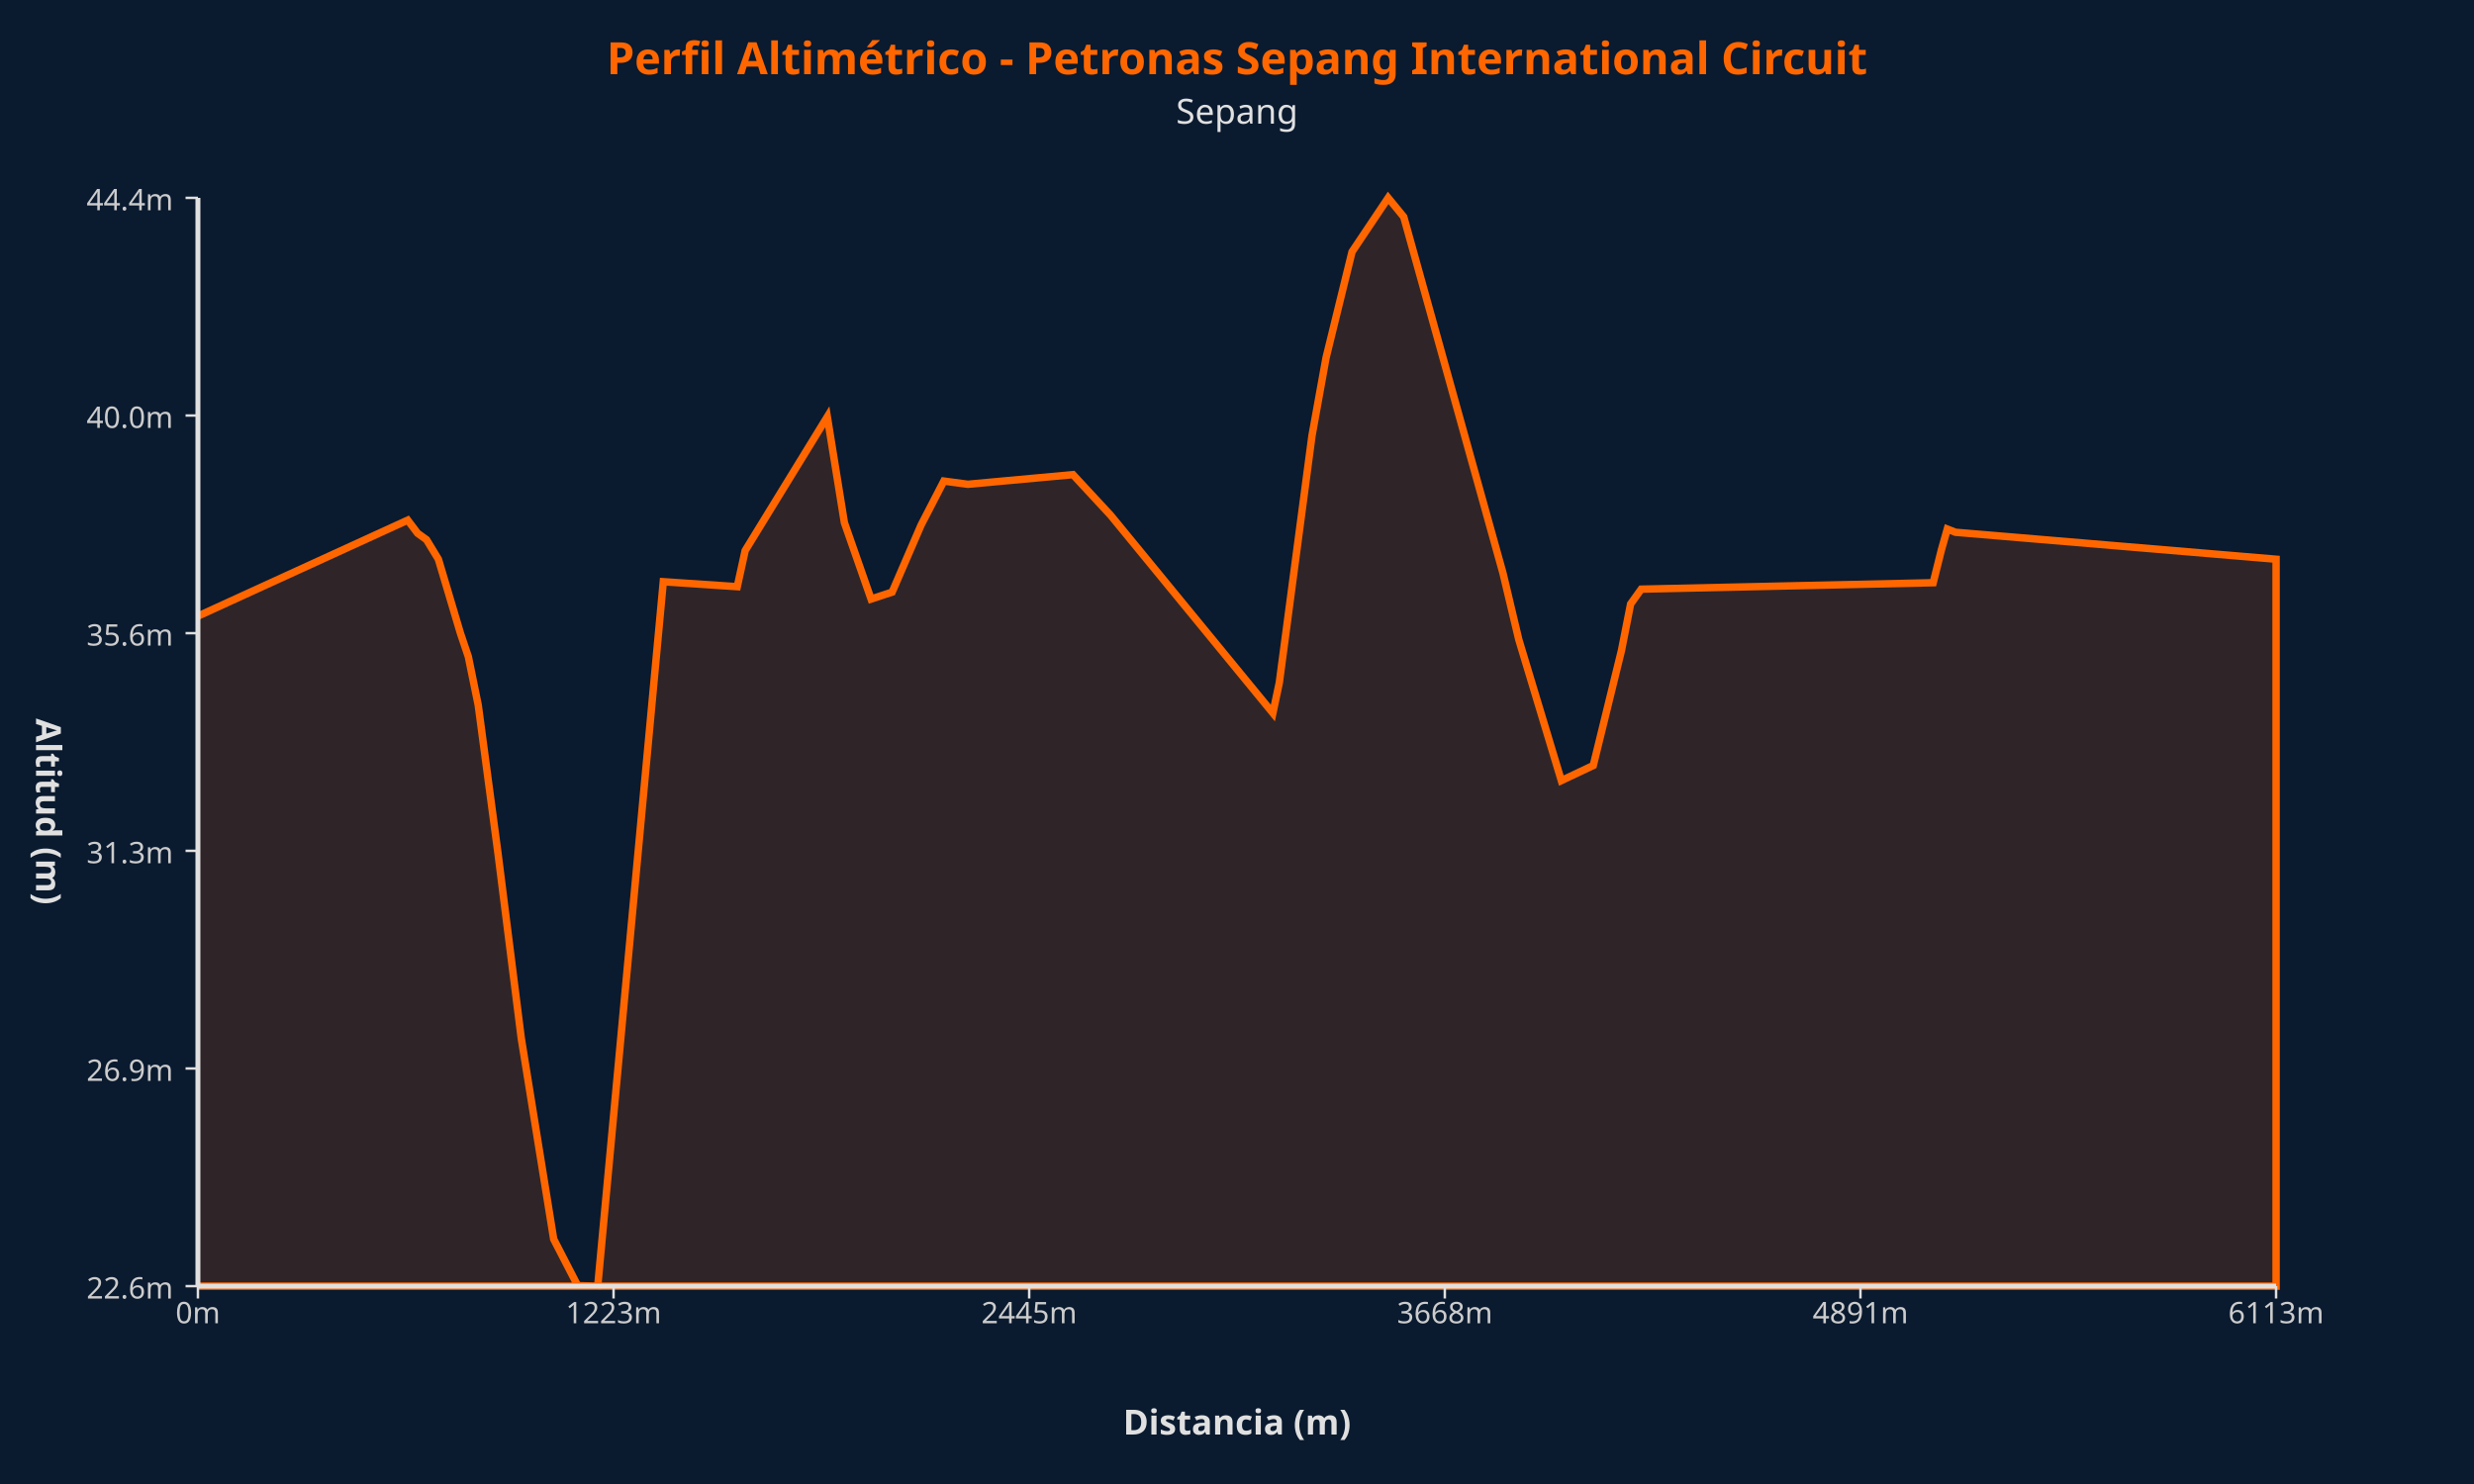
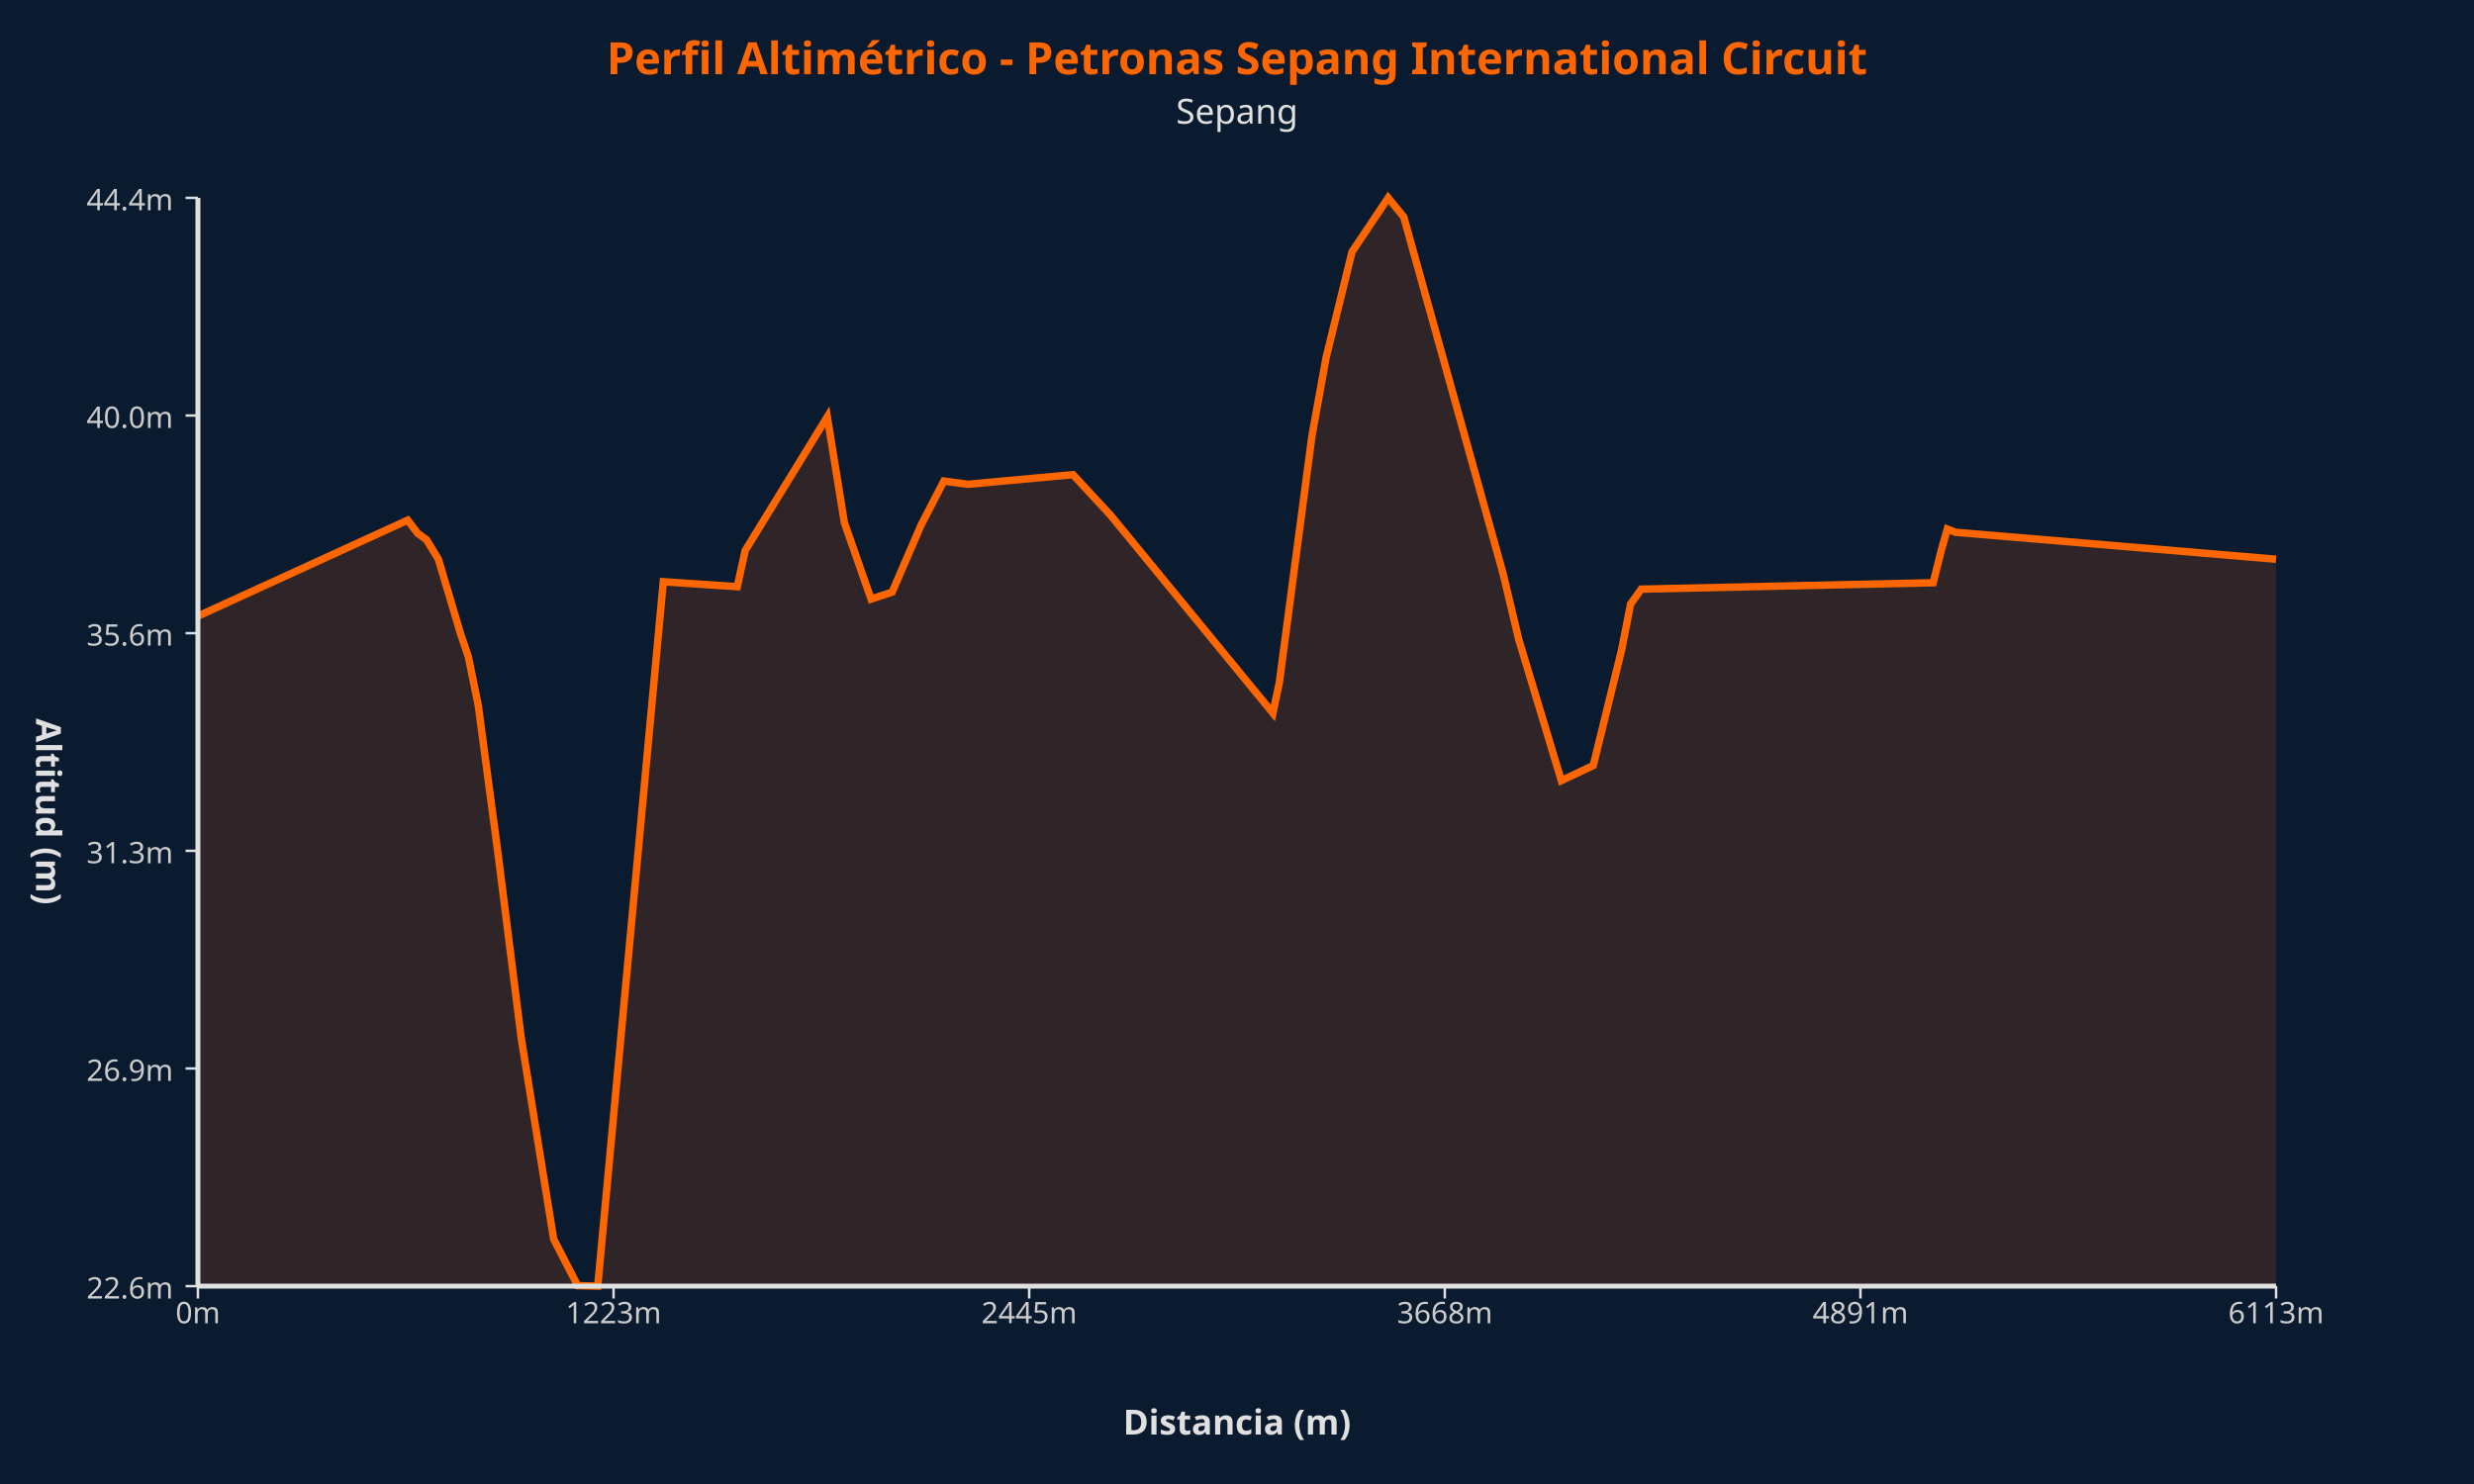
<svg xmlns="http://www.w3.org/2000/svg" version="2.0" width="1000" height="600" viewBox="0 0 1000 600">
  <rect x="0" y="0" width="1000" height="600" fill="#0A1A2F" stroke-width="0" stroke="none" />
  <text x="500" y="30" font-family="Trebuchet MS" font-size="18" style="text-anchor: middle; font-weight: bold; fill: #FF6600">Perfil Altimétrico - Petronas Sepang International Circuit</text>
  <text x="500" y="50" font-family="Trebuchet MS" font-size="14" style="text-anchor: middle; fill: #E0E0E0">Sepang</text>
-   <polyline points="80.0,249.1 164.8,210.3 168.8,215.6 172.4,218.2 177.2,226.1 186.1,256.0 189.3,265.5 193.3,285.1 201.3,345.1 210.7,419.8 223.8,501.0 233.5,519.8 241.6,520.0 268.1,235.2 298.0,237.2 301.2,222.6 334.4,168.5 341.3,211.3 352.1,242.2 360.6,239.4 372.3,212.3 381.5,194.5 391.2,195.8 433.7,191.9 448.9,208.3 514.5,288.3 517.1,276.0 530.3,176.2 536.0,144.6 546.5,101.8 561.1,80.0 567.4,87.7 607.5,231.7 613.9,258.6 631.1,315.6 644.0,309.5 655.4,263.0 659.1,244.2 663.4,238.2 781.4,235.6 784.7,222.4 787.1,213.9 790.4,215.2 920.0,226.1 920,520 80,520" stroke="#FF6600" stroke-width="3" fill="rgba(255, 102, 0, 0.15)" />
+   <polygon points="80.0,249.1 164.8,210.3 168.8,215.6 172.4,218.2 177.2,226.1 186.1,256.0 189.3,265.5 193.3,285.1 201.3,345.1 210.7,419.8 223.8,501.0 233.5,519.8 241.6,520.0 268.1,235.2 298.0,237.2 301.2,222.6 334.4,168.5 341.3,211.3 352.1,242.2 360.6,239.4 372.3,212.3 381.5,194.5 391.2,195.8 433.7,191.9 448.9,208.3 514.5,288.3 517.1,276.0 530.3,176.2 536.0,144.6 546.5,101.8 561.1,80.0 567.4,87.7 607.5,231.7 613.9,258.6 631.1,315.6 644.0,309.5 655.4,263.0 659.1,244.2 663.4,238.2 781.4,235.6 784.7,222.4 787.1,213.9 790.4,215.2 920.0,226.1 920.0,520 80,520" stroke="none" stroke-width="0" fill="rgba(255, 102, 0, 0.15)" />
+   <polyline points="80.0,249.1 164.8,210.3 168.8,215.6 172.4,218.2 177.2,226.1 186.1,256.0 189.3,265.5 193.3,285.1 201.3,345.1 210.7,419.8 223.8,501.0 233.5,519.8 241.6,520.0 268.1,235.2 298.0,237.2 301.2,222.6 334.4,168.5 341.3,211.3 352.1,242.2 360.6,239.4 372.3,212.3 381.5,194.5 391.2,195.8 433.7,191.9 448.9,208.3 514.5,288.3 517.1,276.0 530.3,176.2 536.0,144.6 546.5,101.8 561.1,80.0 567.4,87.7 607.5,231.7 613.9,258.6 631.1,315.6 644.0,309.5 655.4,263.0 659.1,244.2 663.4,238.2 781.4,235.6 784.7,222.4 787.1,213.9 790.4,215.2 920.0,226.1" stroke="#FF6600" stroke-width="3" fill="none" />
  <line x1="80" y1="520" x2="920" y2="520" stroke="#E0E0E0" stroke-width="2" />
  <line x1="80" y1="80" x2="80" y2="520" stroke="#E0E0E0" stroke-width="2" />
  <text x="80.0" y="535" font-family="Trebuchet MS" font-size="12" style="text-anchor: middle; fill: #CCCCCC">0m</text>
  <line x1="80.0" y1="520" x2="80.0" y2="525" stroke="#E0E0E0" stroke-width="1" />
  <text x="248.0" y="535" font-family="Trebuchet MS" font-size="12" style="text-anchor: middle; fill: #CCCCCC">1223m</text>
  <line x1="248.0" y1="520" x2="248.0" y2="525" stroke="#E0E0E0" stroke-width="1" />
  <text x="416.0" y="535" font-family="Trebuchet MS" font-size="12" style="text-anchor: middle; fill: #CCCCCC">2445m</text>
  <line x1="416.0" y1="520" x2="416.0" y2="525" stroke="#E0E0E0" stroke-width="1" />
  <text x="584.0" y="535" font-family="Trebuchet MS" font-size="12" style="text-anchor: middle; fill: #CCCCCC">3668m</text>
  <line x1="584.0" y1="520" x2="584.0" y2="525" stroke="#E0E0E0" stroke-width="1" />
  <text x="752.0" y="535" font-family="Trebuchet MS" font-size="12" style="text-anchor: middle; fill: #CCCCCC">4891m</text>
  <line x1="752.0" y1="520" x2="752.0" y2="525" stroke="#E0E0E0" stroke-width="1" />
  <text x="920.0" y="535" font-family="Trebuchet MS" font-size="12" style="text-anchor: middle; fill: #CCCCCC">6113m</text>
  <line x1="920.0" y1="520" x2="920.0" y2="525" stroke="#E0E0E0" stroke-width="1" />
  <text x="70" y="525.0" font-family="Trebuchet MS" font-size="12" style="text-anchor: end; fill: #CCCCCC">22.6m</text>
  <line x1="75" y1="520.0" x2="80" y2="520.0" stroke="#E0E0E0" stroke-width="1" />
  <text x="70" y="437.0" font-family="Trebuchet MS" font-size="12" style="text-anchor: end; fill: #CCCCCC">26.9m</text>
  <line x1="75" y1="432.0" x2="80" y2="432.0" stroke="#E0E0E0" stroke-width="1" />
  <text x="70" y="349.0" font-family="Trebuchet MS" font-size="12" style="text-anchor: end; fill: #CCCCCC">31.3m</text>
  <line x1="75" y1="344.0" x2="80" y2="344.0" stroke="#E0E0E0" stroke-width="1" />
  <text x="70" y="261.0" font-family="Trebuchet MS" font-size="12" style="text-anchor: end; fill: #CCCCCC">35.6m</text>
  <line x1="75" y1="256.0" x2="80" y2="256.0" stroke="#E0E0E0" stroke-width="1" />
  <text x="70" y="173.0" font-family="Trebuchet MS" font-size="12" style="text-anchor: end; fill: #CCCCCC">40.0m</text>
  <line x1="75" y1="168.0" x2="80" y2="168.0" stroke="#E0E0E0" stroke-width="1" />
  <text x="70" y="85.0" font-family="Trebuchet MS" font-size="12" style="text-anchor: end; fill: #CCCCCC">44.4m</text>
  <line x1="75" y1="80.0" x2="80" y2="80.0" stroke="#E0E0E0" stroke-width="1" />
  <text x="500" y="580" font-family="Trebuchet MS" font-size="14" style="text-anchor: middle; font-weight: bold; fill: #E0E0E0">Distancia (m)</text>
  <text x="20" y="300" font-family="Trebuchet MS" font-size="14" style="text-anchor: middle; font-weight: bold; writing-mode: tb; glyph-orientation-vertical: 0; fill: #E0E0E0">Altitud (m)</text>
</svg>
